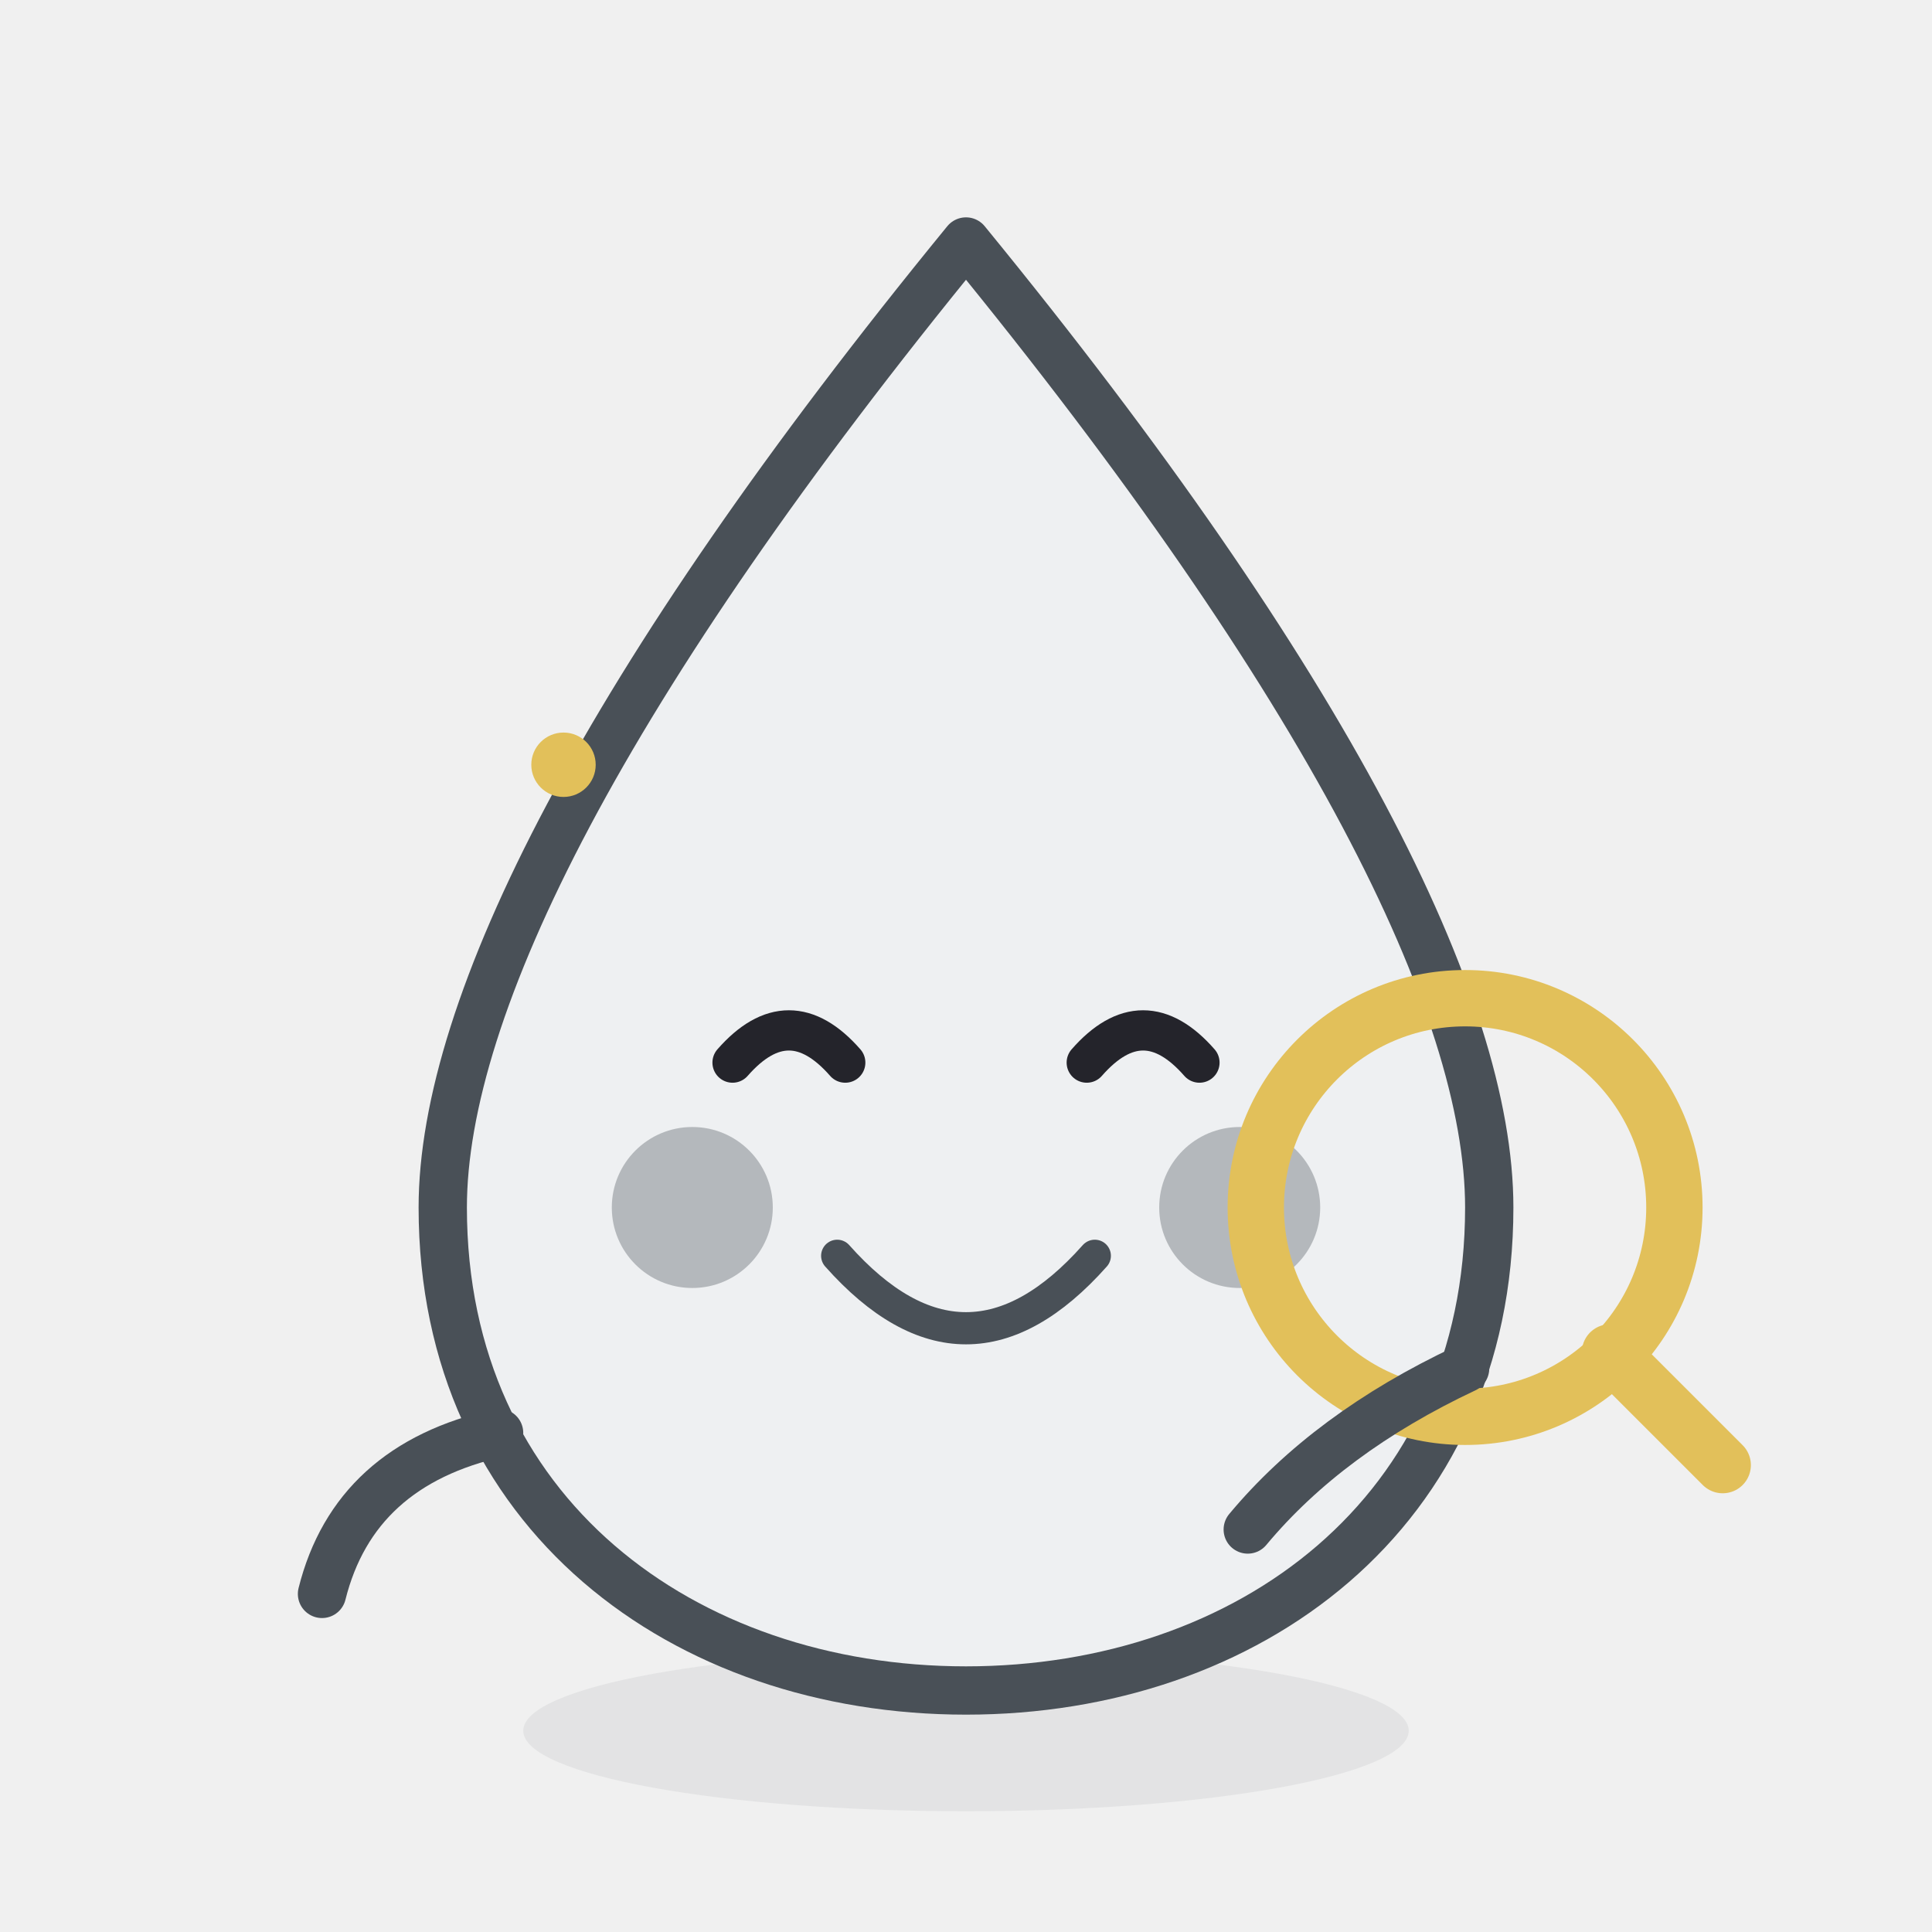
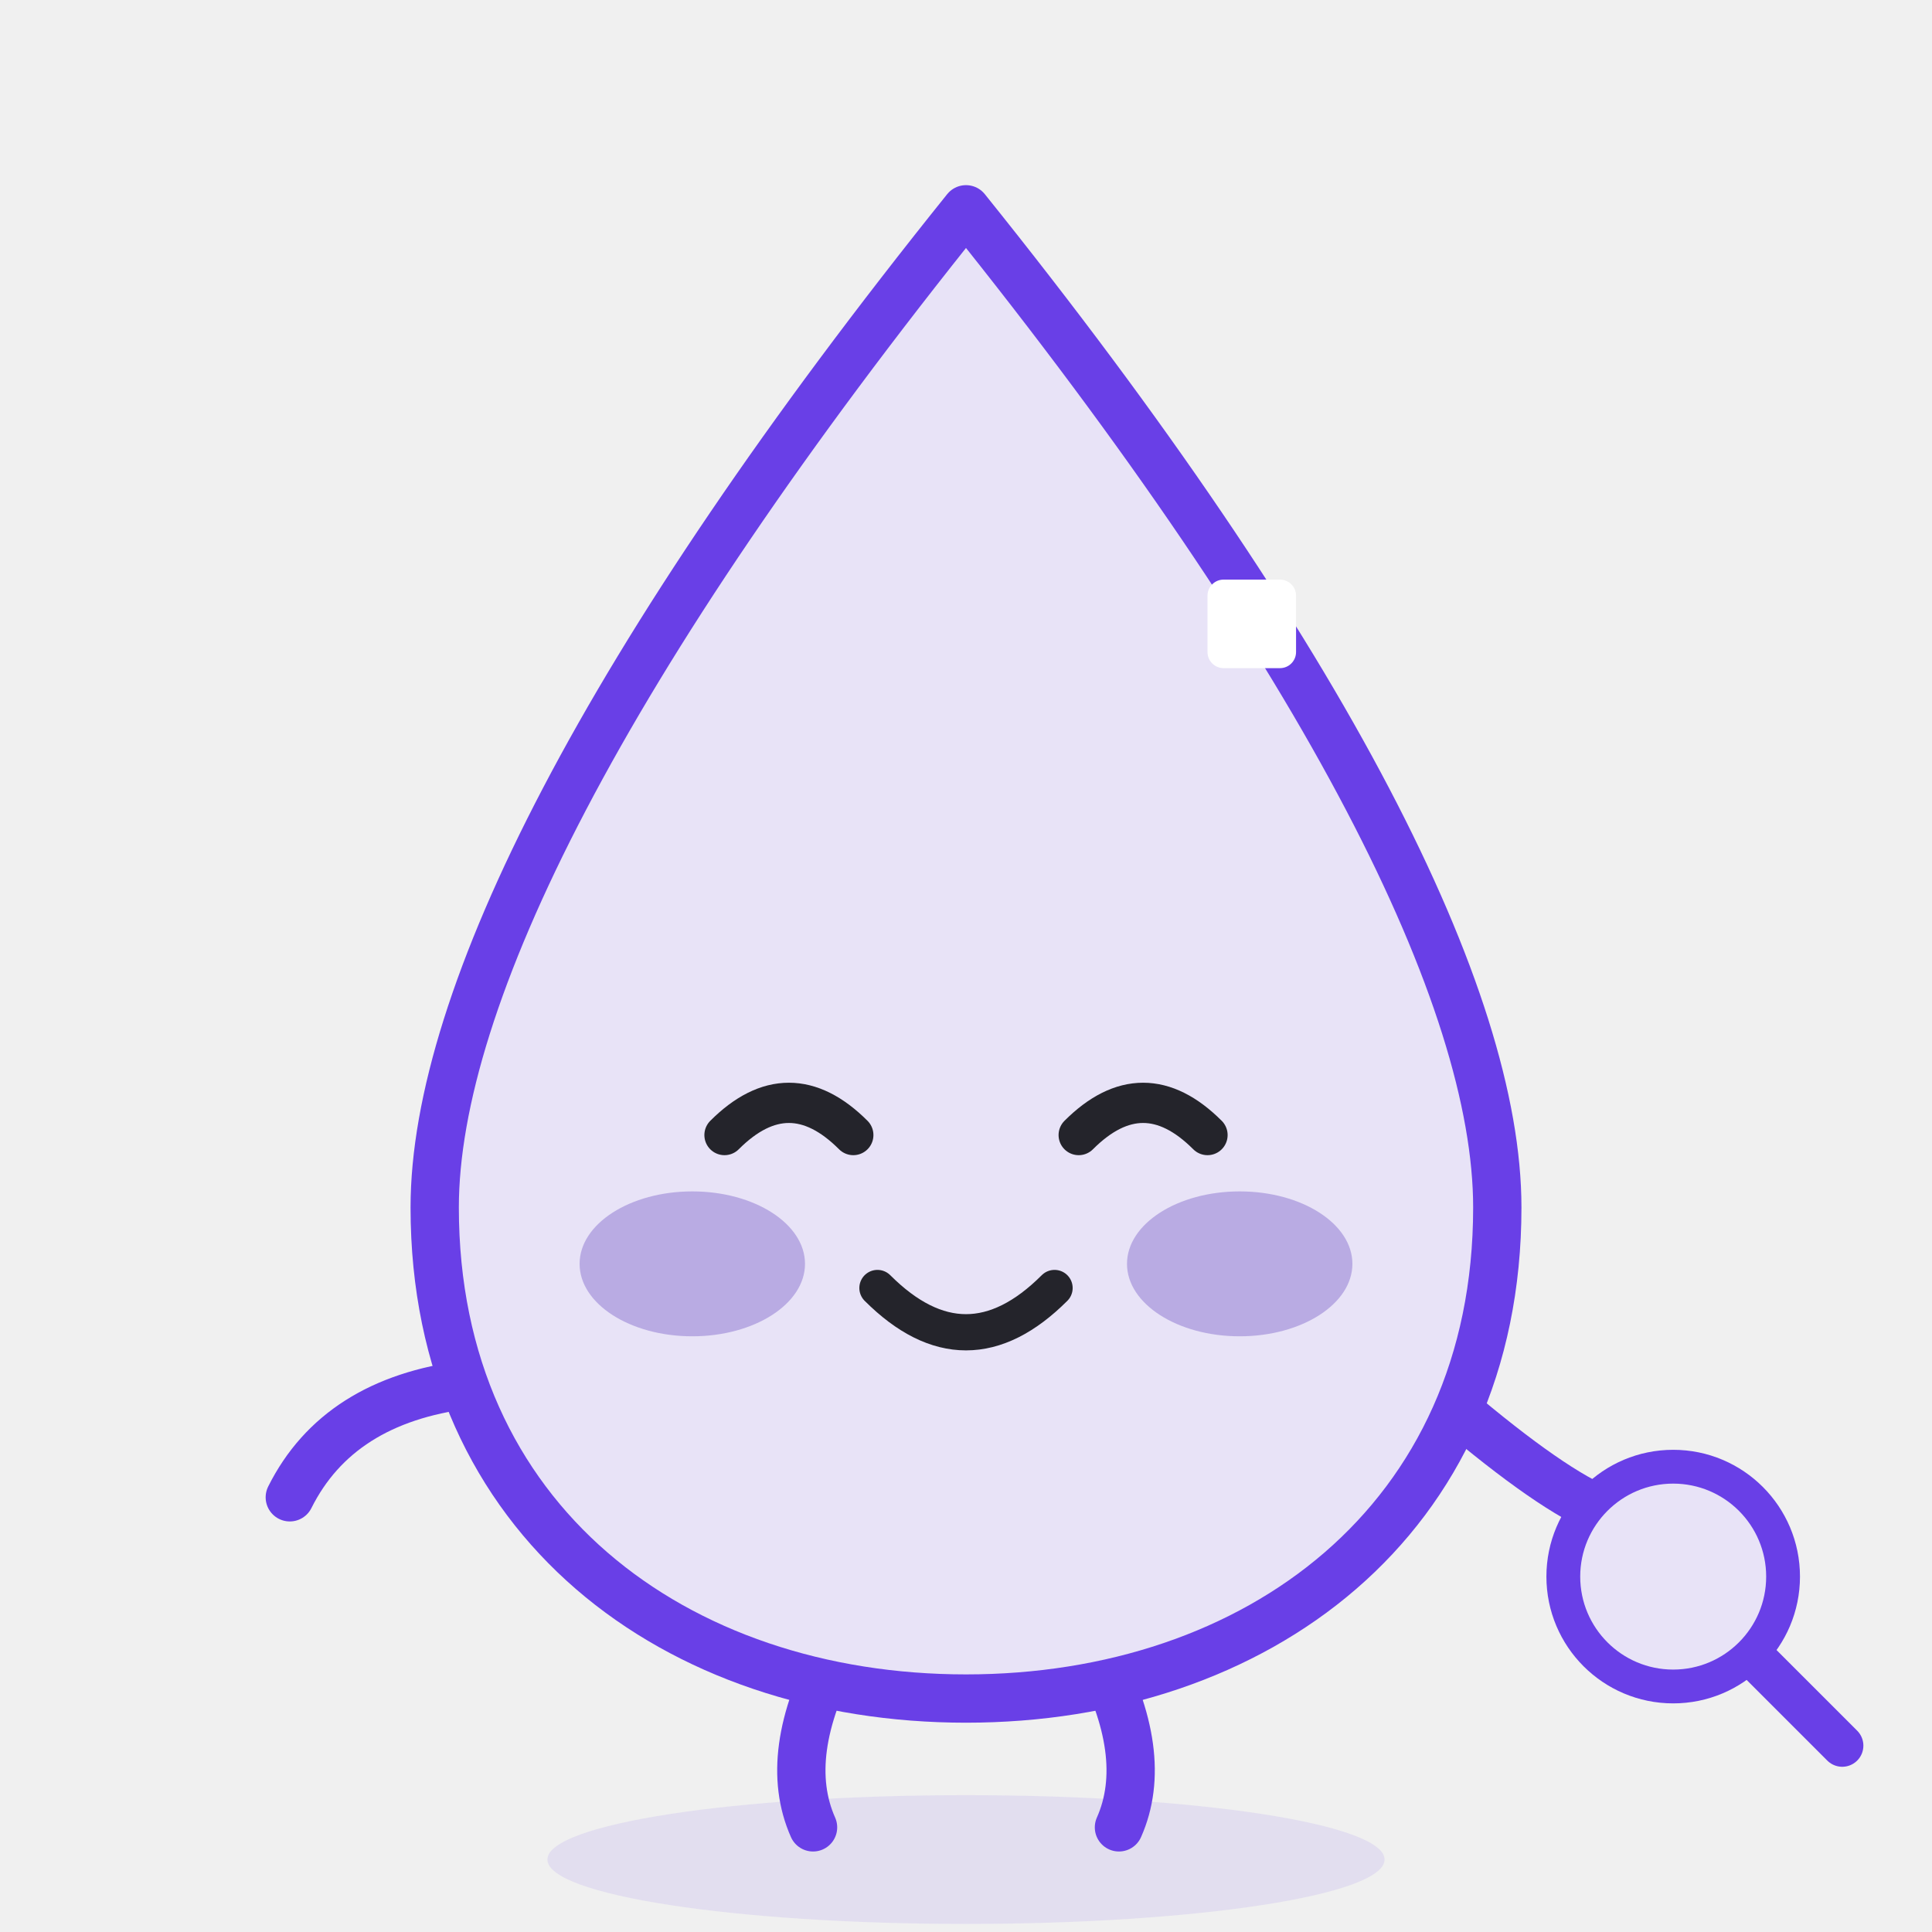
<svg xmlns="http://www.w3.org/2000/svg" viewBox="0 0 240 240" role="img" aria-label="マスコットキャラクター ネムミンちゃん(リサーチポーズ)">
-   <ellipse cx="120" cy="215" rx="55" ry="10" fill="#495057" opacity="0.08" />
-   <path d="M120 30 C 165 85, 185 125, 185 150 C 185 188, 155 210, 120 210 C 85 210, 55 188, 55 150 C 55 125, 75 85, 120 30 Z" fill="#eef0f2" stroke="#495057" stroke-width="6" stroke-linejoin="round" />
-   <circle cx="86" cy="150" r="10" fill="#495057" opacity="0.35" />
-   <circle cx="154" cy="150" r="10" fill="#495057" opacity="0.35" />
-   <path d="M91 132 Q98 124 105 132" stroke="#24242b" stroke-width="5" fill="none" stroke-linecap="round" />
-   <path d="M135 132 Q142 124 149 132" stroke="#24242b" stroke-width="5" fill="none" stroke-linecap="round" />
-   <path d="M104 156 Q120 174 136 156" stroke="#495057" stroke-width="4" fill="none" stroke-linecap="round" />
-   <path d="M188 84 A22 22 0 1 0 188 128 A16 16 0 1 1 188 84 Z" fill="#e2c05a" />
-   <circle cx="70" cy="95" r="4" fill="#e2c05a" />
-   <circle cx="182" cy="150" r="26" fill="none" stroke="#e2c05a" stroke-width="7" />
-   <line x1="200" y1="168" x2="214" y2="182" stroke="#e2c05a" stroke-width="7" stroke-linecap="round" />
-   <path d="M155 190 q10 -12 27 -20" stroke="#495057" stroke-width="6" fill="none" stroke-linecap="round" />
-   <path d="M62 178 q-18 4 -22 20" stroke="#495057" stroke-width="6" fill="none" stroke-linecap="round" />
+   <ellipse cx="120" cy="231" rx="52" ry="8" fill="#693fe7" opacity="0.10" />
+   <path d="M104 205 q-7 13 -3 22" stroke="#693fe7" stroke-width="6" fill="none" stroke-linecap="round" />
+   <path d="M136 205 q7 13 3 22" stroke="#693fe7" stroke-width="6" fill="none" stroke-linecap="round" />
+   <path d="M58 172 q-16 2 -22 14" stroke="#693fe7" stroke-width="6" fill="none" stroke-linecap="round" />
+   <path d="M182 176 q12 10 18 12" stroke="#693fe7" stroke-width="6" fill="none" stroke-linecap="round" />
+   <path d="M120 26 C 165 82, 186 124, 186 150 C 186 189, 156 211, 120 211 C 84 211, 54 189, 54 150 C 54 124, 75 82, 120 26 Z" fill="#e8e3f7" stroke="#693fe7" stroke-width="6" stroke-linejoin="round" />
+   <rect x="150" y="72" width="11" height="11" rx="2" fill="#ffffff" />
+   <ellipse cx="86" cy="157" rx="14" ry="9" fill="#b9abe3" />
+   <ellipse cx="154" cy="157" rx="14" ry="9" fill="#b9abe3" />
+   <path d="M90 141 Q98 133 106 141" stroke="#24242b" stroke-width="5" fill="none" stroke-linecap="round" />
+   <path d="M134 141 Q142 133 150 141" stroke="#24242b" stroke-width="5" fill="none" stroke-linecap="round" />
+   <path d="M109 160 Q120 171 131 160" stroke="#24242b" stroke-width="4.5" fill="none" stroke-linecap="round" />
+   <g transform="translate(190 178) scale(1.05)">
+     <circle cx="17" cy="17" r="13" fill="#e8e3f7" stroke="#693fe7" stroke-width="4" />
+     <path d="M27 27 L37 37" stroke="#693fe7" stroke-width="5" stroke-linecap="round" />
+   </g>
</svg>
